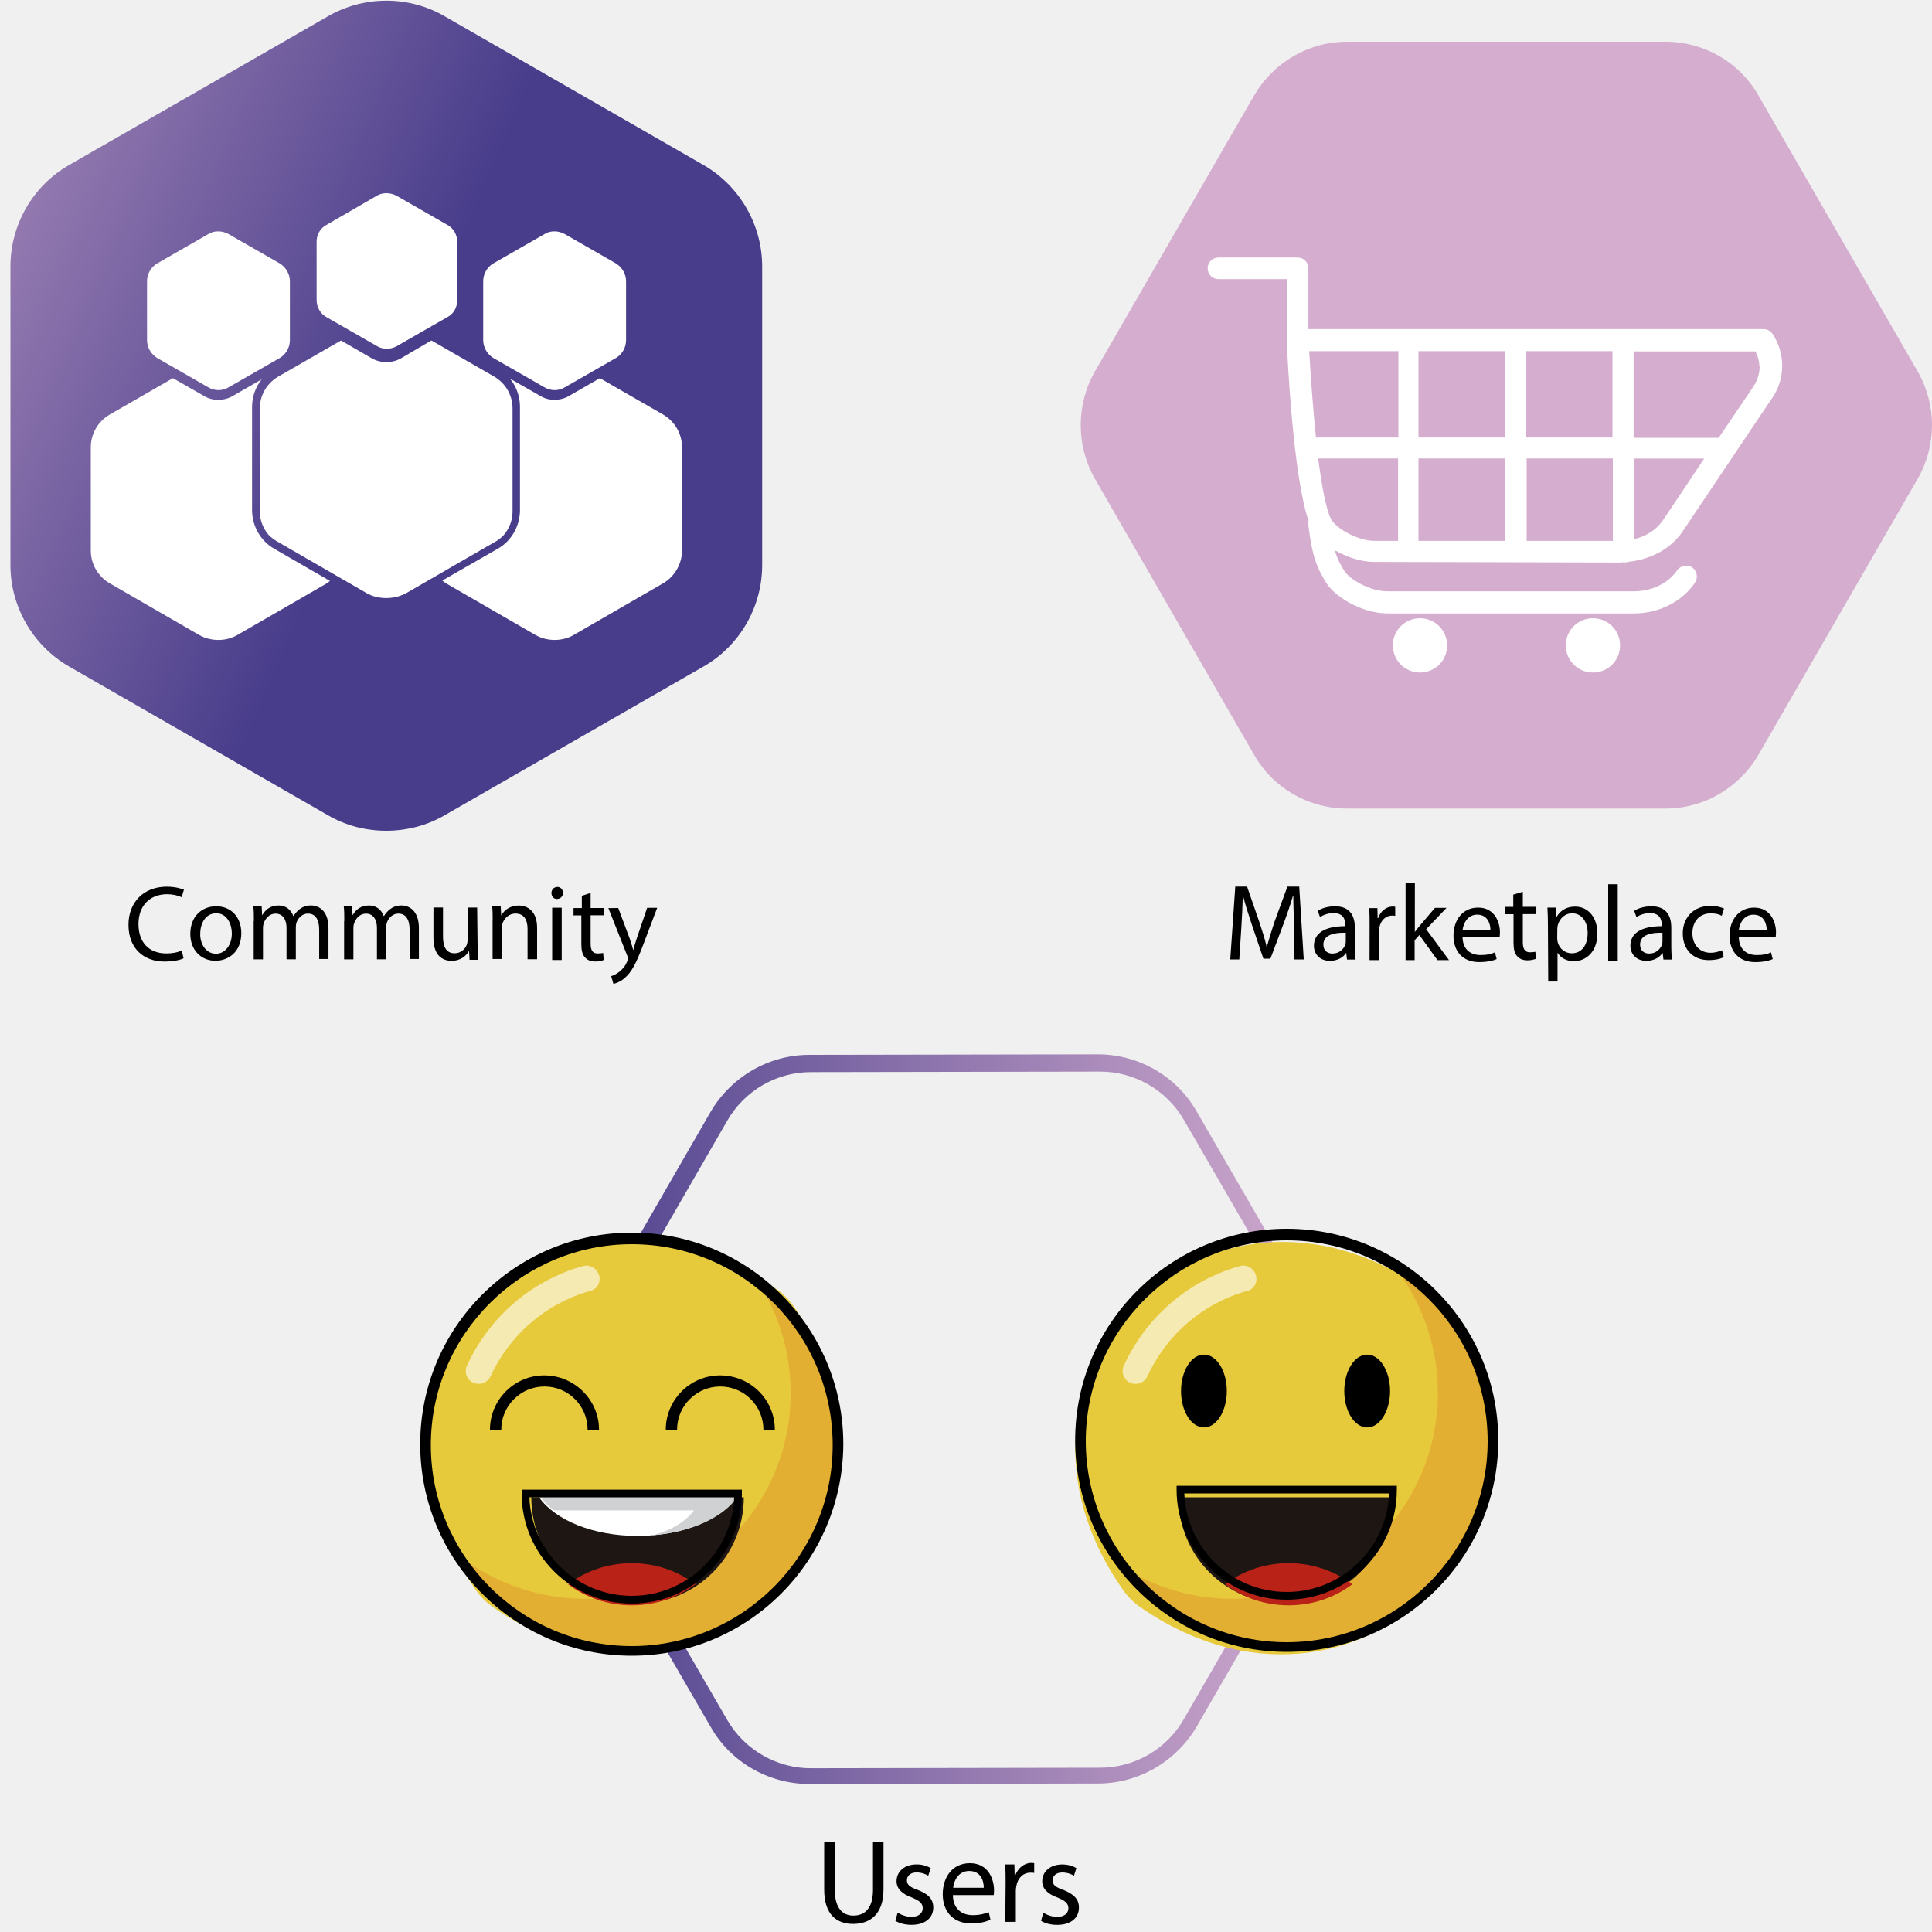
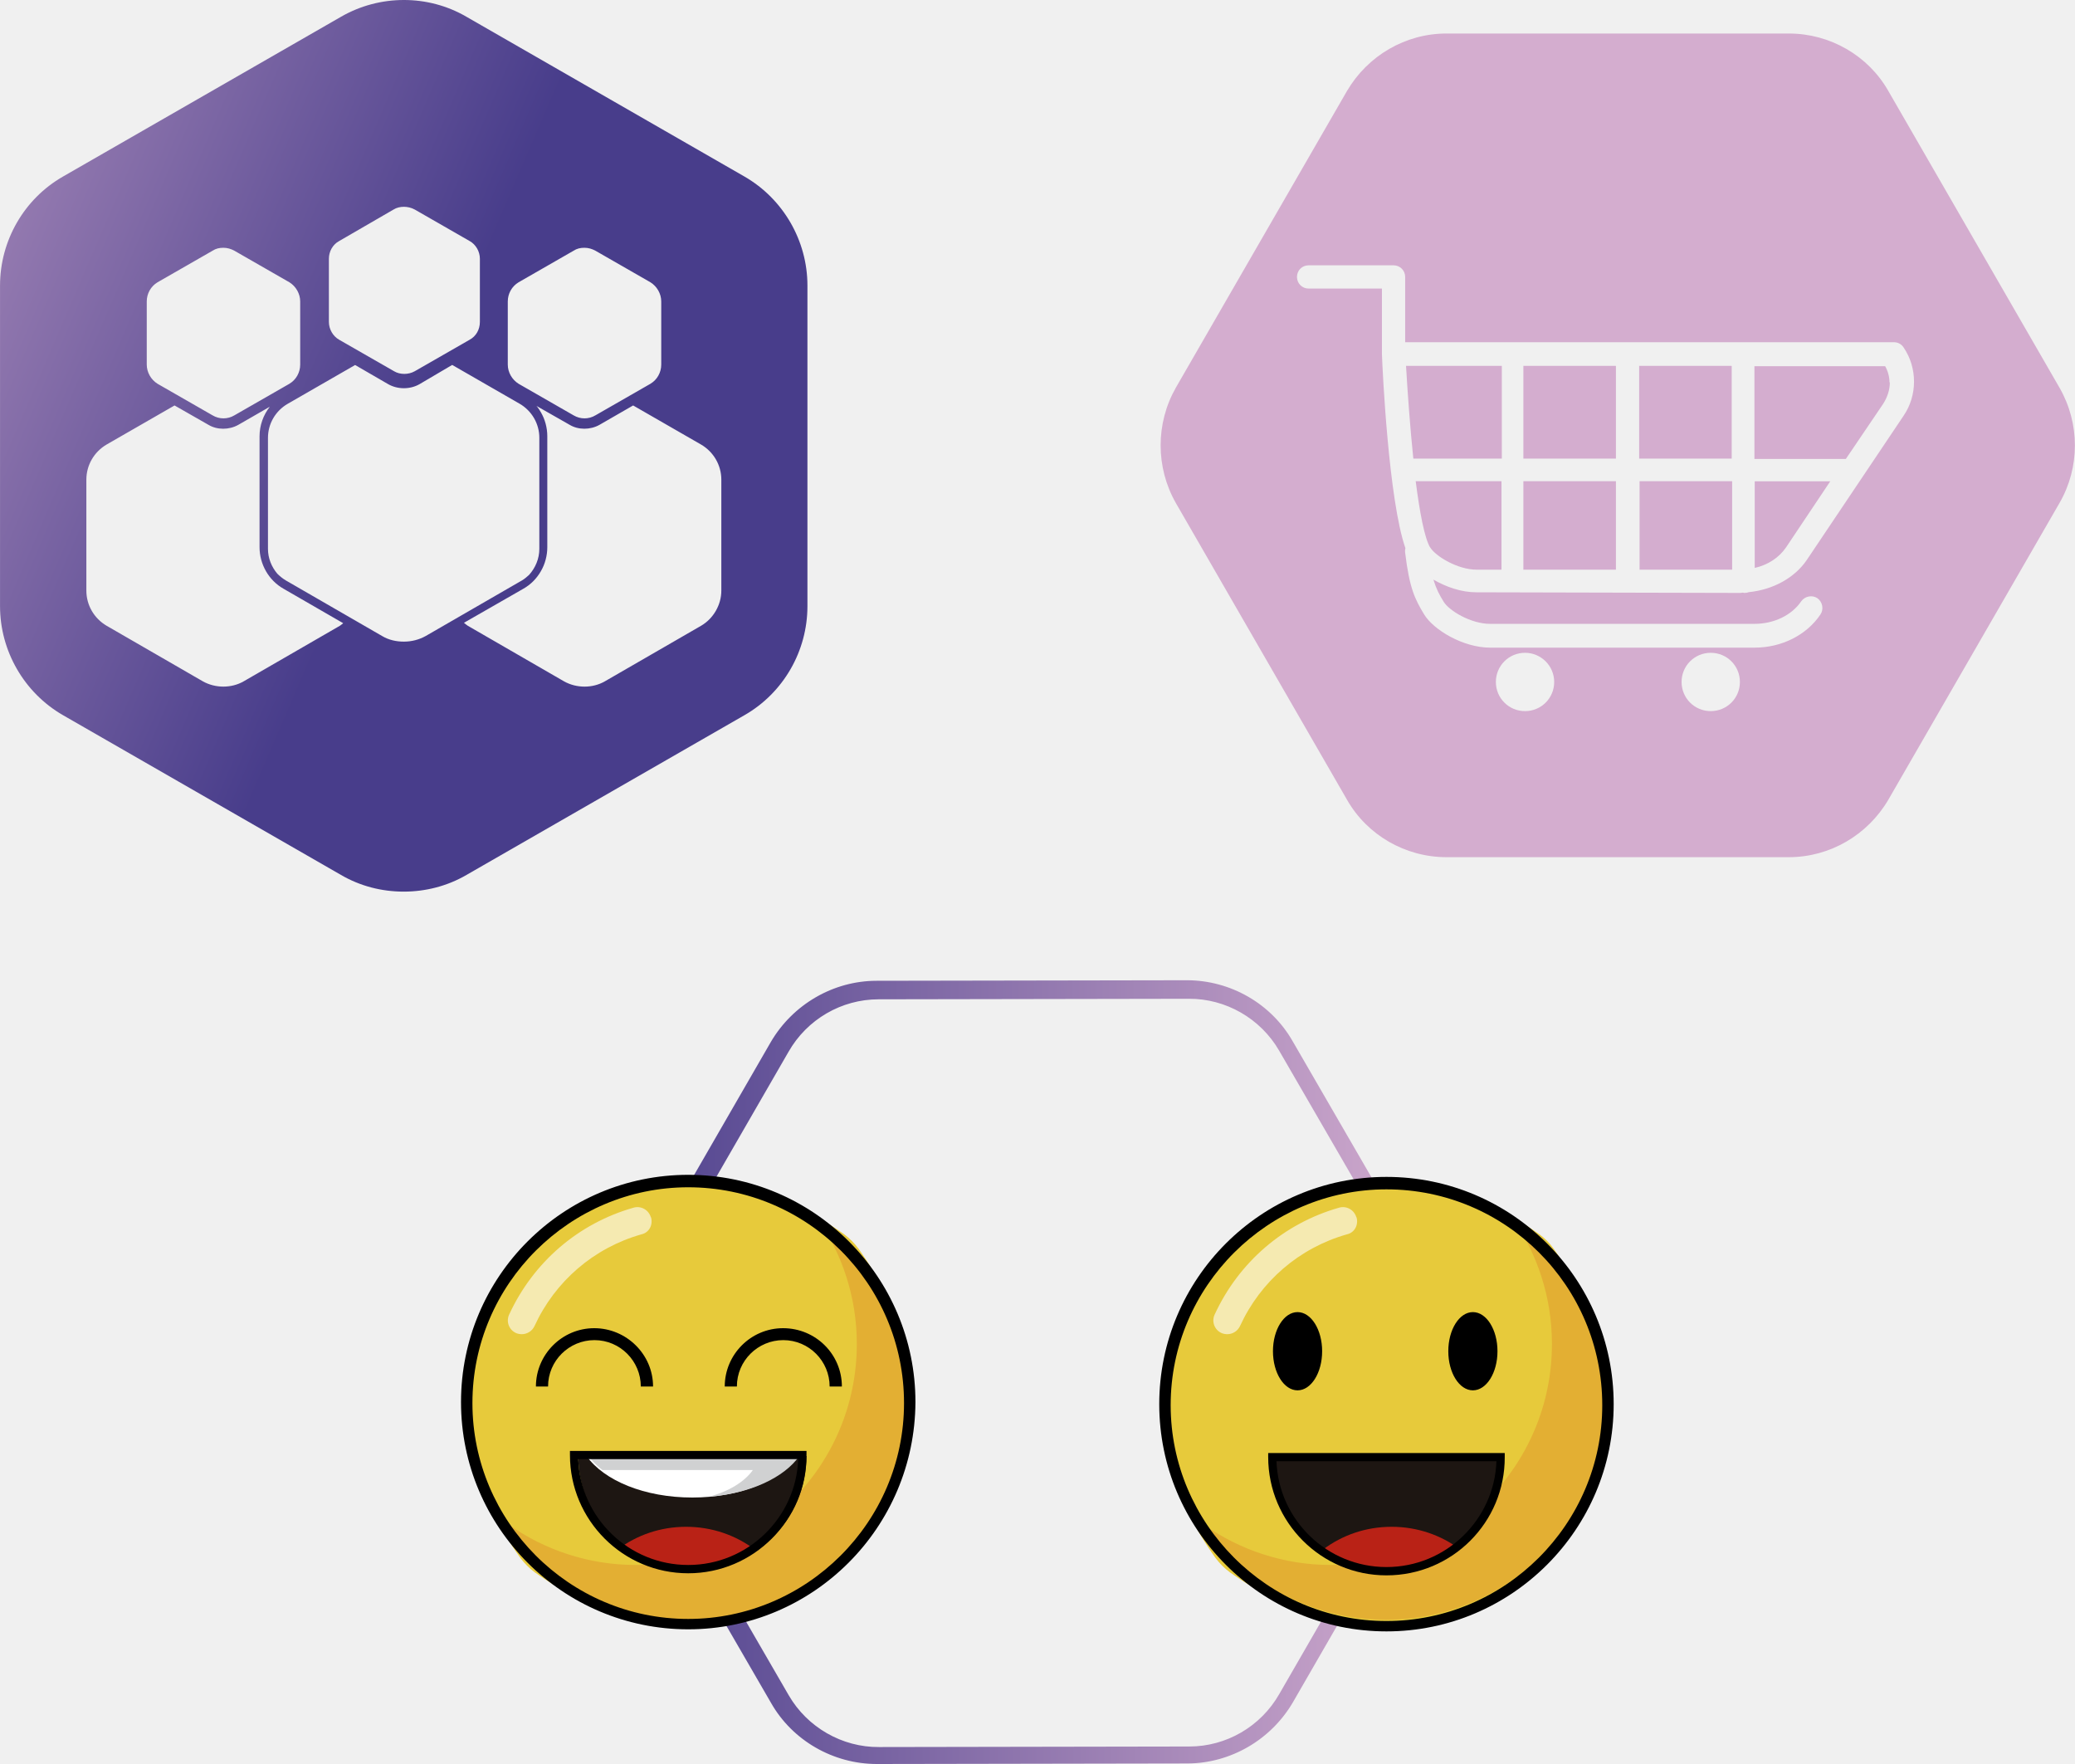
- <svg xmlns="http://www.w3.org/2000/svg" width="200" height="200" enable-background="new 162.6 165.5 763.9 768.8" version="1.1" viewBox="163 166 200 200">
+ <svg xmlns="http://www.w3.org/2000/svg" width="200" height="170" enable-background="new 162.6 165.5 763.9 768.8" version="1.1" viewBox="163 166 200 170">
  <defs>
-     <linearGradient id="SVGID_1_-3" x1="1426" x2="1426" y1="583" y2="898" gradientTransform="matrix(.000499 .26 -.26 .000499 452 -58.2)" gradientUnits="userSpaceOnUse">
+     <linearGradient id="SVGID_1_-3" x1="1426" x2="1426" y1="583" y2="898" gradientTransform="matrix(.000499 .26 -.26 .000499 452.7 -72.2)" gradientUnits="userSpaceOnUse">
      <stop stop-color="#d4adcf" offset="0" />
      <stop stop-color="#483d8b" offset="1" />
    </linearGradient>
-     <linearGradient id="SVGID_2_" x1="26.4" x2="312" y1="208" y2="331" gradientTransform="matrix(.26 0 0 .26 122 123)" gradientUnits="userSpaceOnUse">
+     <linearGradient id="SVGID_2_" x1="26.4" x2="312" y1="208" y2="331" gradientTransform="matrix(.26 0 0 .26 -41 -43)" gradientUnits="userSpaceOnUse">
      <stop stop-color="#d4adcf" offset="0" />
      <stop stop-color="#483d8b" offset="1" />
    </linearGradient>
  </defs>
-   <g stroke-width=".26">
-     <path d="m271 364c0.312 0.208 0.884 0.442 1.43 0.442 0.78 0 1.17-0.416 1.17-0.884 0-0.52-0.312-0.78-1.12-1.12-1.09-0.39-1.59-0.962-1.59-1.69 0-0.962 0.78-1.74 2.08-1.74 0.624 0 1.14 0.182 1.46 0.39l-0.26 0.78c-0.234-0.156-0.676-0.338-1.22-0.338-0.65 0-0.988 0.39-0.988 0.806 0 0.494 0.338 0.728 1.14 1.01 1.01 0.416 1.59 0.91 1.59 1.82 0 1.04-0.806 1.79-2.26 1.79-0.65 0-1.25-0.156-1.66-0.416zm-3.9-3.12c0-0.702 0-1.33-0.052-1.87h0.962l0.026 1.17h0.052c0.26-0.78 0.936-1.33 1.66-1.33 0.104 0 0.208 0 0.312 0.026v1.01c-0.104-0.026-0.234-0.026-0.39-0.026-0.754 0-1.33 0.572-1.46 1.4-0.026 0.156-0.052 0.312-0.052 0.494v3.2h-1.09zm-5.46 1.3c0.026 1.46 0.962 2.08 2.05 2.08 0.78 0 1.25-0.156 1.66-0.312l0.182 0.78c-0.39 0.182-1.04 0.39-1.98 0.39-1.85 0-2.96-1.2-2.96-3.02s1.04-3.22 2.81-3.22c1.95 0 2.5 1.72 2.5 2.81 0 0.234-0.026 0.416-0.026 0.494zm3.2-0.754c0-0.702-0.286-1.74-1.51-1.74-1.12 0-1.59 1.01-1.66 1.74zm-8.92 2.57c0.312 0.208 0.884 0.442 1.43 0.442 0.78 0 1.17-0.416 1.17-0.884 0-0.52-0.312-0.78-1.12-1.12-1.09-0.39-1.59-0.962-1.59-1.69 0-0.962 0.78-1.74 2.08-1.74 0.624 0 1.14 0.182 1.46 0.39l-0.26 0.78c-0.234-0.156-0.676-0.338-1.22-0.338-0.65 0-0.988 0.39-0.988 0.806 0 0.494 0.338 0.728 1.14 1.01 1.04 0.416 1.59 0.91 1.59 1.82 0 1.04-0.806 1.79-2.26 1.79-0.65 0-1.25-0.156-1.66-0.416zm-6.5-7.28v4.94c0 1.87 0.806 2.65 1.92 2.65 1.22 0 2.03-0.806 2.03-2.65v-4.94h1.09v4.86c0 2.55-1.35 3.59-3.15 3.59-1.69 0-2.99-0.962-2.99-3.56v-4.91h1.12v0.026z" />
-     <path d="m220 313c0-2.05 0.52-4.06 1.56-5.9l15-26c2.11-3.61 6.01-5.9 10.2-5.9l29.9-0.052c4.21 0 8.14 2.26 10.2 5.88l15 25.9c2.11 3.61 2.11 8.16 0.026 11.8l-15 26c-2.11 3.61-6.01 5.9-10.2 5.9l-29.9 0.052c-4.21 0-8.14-2.26-10.2-5.88l-15-25.9c-1.04-1.79-1.56-3.82-1.56-5.88zm81.9-0.156c0-1.72-0.468-3.48-1.35-5.02l-15-25.9c-1.79-3.09-5.15-5.02-8.71-4.99l-29.9 0.052c-3.56 0-6.89 1.92-8.68 5.07l-15 26c-1.79 3.09-1.79 6.97 0.026 10.1l15 25.9c1.79 3.09 5.15 5.02 8.71 4.99l29.9-0.052c3.56 0 6.89-1.92 8.68-5.07l15-26c0.884-1.56 1.33-3.3 1.33-5.04z" fill="url(#SVGID_1_-3)" />
-     <path d="m245 301c16 22.4-8.68 47.1-31.2 31.2-0.52-0.39-0.988-0.858-1.38-1.38-16-22.4 8.68-47.1 31.2-31.2 0.52 0.39 0.988 0.858 1.38 1.38z" fill="#e7ca3b" />
-     <path d="m241 298c2.42 3.46 3.85 7.67 3.85 12.2 0 11.8-9.57 21.3-21.3 21.3-4.52 0-8.74-1.43-12.2-3.85 3.85 5.54 10.3 9.13 17.5 9.13 11.8 0 21.3-9.57 21.3-21.3 0-7.28-3.59-13.6-9.13-17.5z" fill="#e3af33" />
-     <path d="m218 321c0 6.08 4.91 11 11 11s11-4.91 11-11z" fill="#1d1612" />
-     <path d="m235 330c-1.85-1.38-4.13-2.18-6.6-2.18-2.5 0-4.76 0.806-6.6 2.18 1.85 1.38 4.13 2.18 6.6 2.18s4.78-0.806 6.6-2.18z" fill="#b92216" />
-     <path d="m229 325c4.6 0 8.5-1.64 10.1-4h-20.3c1.69 2.37 5.59 4 10.2 4z" fill="#fff" />
-     <path d="m219 321c0.338 0.494 0.78 0.936 1.33 1.35h14.5c-0.806 1.14-2.34 2.08-4.26 2.57 3.98-0.286 7.31-1.85 8.76-3.95h-20.3z" fill="#d0d1d2" />
-     <path d="m225 298c-0.208-0.728-0.962-1.14-1.66-0.936-5.33 1.51-9.67 5.25-12 10.3-0.312 0.676-0.026 1.48 0.676 1.79 0.182 0.078 0.39 0.104 0.546 0.104 0.494 0 0.988-0.286 1.22-0.78 1.98-4.32 5.72-7.54 10.3-8.84 0.728-0.156 1.14-0.884 0.936-1.64z" enable-background="new    " fill="#fff" opacity=".6" />
-     <path d="m225 314h-1.17c0-2.44-1.98-4.47-4.47-4.47-2.44 0-4.47 1.98-4.47 4.47h-1.17c0-3.09 2.52-5.62 5.62-5.62s5.67 2.52 5.67 5.62zm18.2 0h-1.17c0-2.44-1.98-4.47-4.47-4.47-2.44 0-4.47 1.98-4.47 4.47h-1.17c0-3.09 2.52-5.62 5.62-5.62 3.15 0 5.67 2.52 5.67 5.62zm-14.8 23.4c-12.1 0-21.9-9.83-21.9-21.9 0-12.1 9.83-21.9 21.9-21.9 12.1 0 21.9 9.83 21.9 21.9-0.052 12.1-9.85 21.9-21.9 21.9zm0-42.6c-11.4 0-20.8 9.31-20.8 20.8 0 11.4 9.31 20.8 20.8 20.8 11.4 0 20.8-9.31 20.8-20.8s-9.33-20.8-20.8-20.8zm0 37.2c-6.27 0-11.4-5.1-11.4-11.4v-0.39h22.8v0.39c0 6.29-5.12 11.4-11.4 11.4zm-10.6-11c0.208 5.67 4.89 10.2 10.6 10.2 5.72 0 10.4-4.55 10.6-10.2z" />
-     <path d="m312 301c16 22.4-8.68 47.1-31.2 31.2-0.52-0.39-0.988-0.858-1.38-1.38-16-22.4 8.68-47.1 31.2-31.2 0.546 0.39 1.01 0.858 1.38 1.38z" fill="#e7ca3b" />
-     <path d="m308 298c2.42 3.46 3.85 7.67 3.85 12.2 0 11.8-9.57 21.3-21.3 21.3-4.52 0-8.74-1.43-12.2-3.85 3.85 5.54 10.3 9.13 17.5 9.13 11.8 0 21.3-9.57 21.3-21.3 0-7.28-3.59-13.6-9.13-17.5z" fill="#e3af33" />
-     <path d="m285 321c0 6.08 4.91 11 11 11s11-4.91 11-11z" fill="#1d1612" />
-     <path d="m303 330c-1.85-1.38-4.13-2.18-6.6-2.18-2.5 0-4.76 0.806-6.6 2.18 1.85 1.38 4.13 2.18 6.6 2.18 2.5 0 4.76-0.806 6.6-2.18z" fill="#b92216" />
-     <path d="m293 298c-0.208-0.728-0.962-1.14-1.66-0.936-5.33 1.51-9.67 5.25-12 10.3-0.312 0.676-0.026 1.48 0.676 1.79 0.182 0.078 0.39 0.104 0.546 0.104 0.494 0 0.988-0.286 1.22-0.78 1.98-4.32 5.72-7.54 10.3-8.84 0.728-0.156 1.14-0.884 0.936-1.64z" enable-background="new    " fill="#fff" opacity=".6" />
-     <path d="m290 310a2.37 3.77 0 0 1-2.37 3.77 2.37 3.77 0 0 1-2.37-3.77 2.37 3.77 0 0 1 2.37-3.77 2.37 3.77 0 0 1 2.37 3.77zm16.9 0a2.37 3.77 0 0 1-2.37 3.77 2.37 3.77 0 0 1-2.37-3.77 2.37 3.77 0 0 1 2.37-3.77 2.37 3.77 0 0 1 2.37 3.77zm-10.7 21.6c-6.27 0-11.4-5.1-11.4-11.4v-0.39h22.8v0.39c0.026 6.29-5.07 11.4-11.4 11.4zm-10.6-11c0.208 5.67 4.89 10.2 10.6 10.2 5.72 0 10.4-4.55 10.6-10.2zm10.6 16.4c-12.1 0-21.9-9.83-21.9-21.9 0-12.1 9.83-21.9 21.9-21.9 12.1 0 21.9 9.83 21.9 21.9s-9.83 21.9-21.9 21.9zm0-42.6c-11.4 0-20.8 9.31-20.8 20.8 0 11.4 9.31 20.8 20.8 20.8 11.4 0 20.8-9.31 20.8-20.8s-9.31-20.8-20.8-20.8z" />
-     <path d="m227 260 1.2 3.2c0.104 0.338 0.26 0.78 0.338 1.12h0.026c0.078-0.312 0.208-0.728 0.338-1.14l1.09-3.2h1.04l-1.46 3.85c-0.702 1.87-1.2 2.81-1.87 3.38-0.468 0.442-0.962 0.572-1.2 0.65l-0.234-0.806c0.234-0.078 0.572-0.234 0.858-0.468 0.26-0.208 0.624-0.572 0.806-1.09 0.052-0.078 0.078-0.182 0.078-0.234s-0.026-0.156-0.052-0.26l-1.98-4.99zm-2.86-1.56v1.56h1.4v0.754h-1.4v2.91c0 0.676 0.182 1.04 0.728 1.04 0.26 0 0.442-0.026 0.572-0.052l0.052 0.728c-0.208 0.078-0.494 0.156-0.884 0.156-0.468 0-0.806-0.156-1.04-0.416-0.286-0.286-0.39-0.754-0.39-1.4v-2.96h-0.806v-0.754h0.858v-1.27zm-2.86 0c0 0.312-0.234 0.624-0.624 0.624-0.338 0-0.572-0.26-0.572-0.624 0-0.338 0.26-0.624 0.624-0.624 0.338 0 0.572 0.286 0.572 0.624zm-1.12 6.94v-5.41h0.988v5.41zm-6.16-4.08c0-0.546 0-1.01-0.052-1.46h0.884l0.052 0.91h0.026c0.26-0.52 0.91-1.01 1.79-1.01 0.754 0 1.9 0.442 1.9 2.31v3.25h-0.988v-3.12c0-0.884-0.312-1.61-1.25-1.61-0.65 0-1.14 0.468-1.33 0.988-0.052 0.104-0.052 0.286-0.052 0.468v3.25h-0.988v-3.95zm-1.56 2.6c0 0.546 0 1.04 0.052 1.46h-0.884l-0.052-0.884h-0.026c-0.26 0.442-0.806 0.988-1.79 0.988-0.858 0-1.87-0.468-1.87-2.37v-3.15h0.988v3.02c0 1.01 0.312 1.72 1.2 1.72 0.676 0 1.12-0.468 1.27-0.91 0.052-0.156 0.078-0.312 0.078-0.494v-3.33h0.988zm-13.8-2.6c0-0.546 0-1.01-0.052-1.46h0.858l0.052 0.884h0.026c0.286-0.52 0.806-0.988 1.69-0.988 0.728 0 1.27 0.442 1.51 1.09h0.026c0.182-0.286 0.39-0.52 0.624-0.702 0.312-0.234 0.676-0.39 1.2-0.39 0.702 0 1.79 0.468 1.79 2.34v3.2h-0.962v-3.04c0-1.04-0.39-1.66-1.17-1.66-0.546 0-0.988 0.416-1.17 0.91-0.052 0.156-0.078 0.312-0.078 0.494v3.33h-0.962v-3.25c0-0.858-0.39-1.48-1.14-1.48-0.624 0-1.04 0.494-1.22 0.988-0.052 0.156-0.078 0.312-0.078 0.468v3.28h-0.962v-3.98h0.026zm-9.36 0c0-0.546 0-1.01-0.052-1.46h0.858l0.052 0.884h0.026c0.286-0.52 0.806-0.988 1.69-0.988 0.728 0 1.27 0.442 1.51 1.09h0.026c0.182-0.286 0.39-0.52 0.624-0.702 0.312-0.234 0.676-0.39 1.2-0.39 0.702 0 1.79 0.468 1.79 2.34v3.2h-0.962v-3.04c0-1.04-0.39-1.66-1.17-1.66-0.546 0-0.988 0.416-1.17 0.91-0.052 0.156-0.078 0.312-0.078 0.494v3.33h-0.962v-3.25c0-0.858-0.39-1.48-1.14-1.48-0.624 0-1.04 0.494-1.22 0.988-0.052 0.156-0.078 0.312-0.078 0.468v3.28h-0.962v-3.98h0.026zm-1.3 1.3c0 1.98-1.38 2.86-2.68 2.86-1.46 0-2.6-1.09-2.6-2.78 0-1.82 1.2-2.86 2.68-2.86 1.56 0 2.6 1.14 2.6 2.78zm-4.26 0.052c0 1.2 0.676 2.08 1.64 2.08 0.936 0 1.64-0.884 1.64-2.11 0-0.91-0.468-2.08-1.61-2.08s-1.66 1.09-1.66 2.11zm-1.72 2.55c-0.338 0.182-1.09 0.338-1.98 0.338-2.13 0-3.72-1.35-3.72-3.8 0-2.37 1.61-3.95 3.95-3.95 0.936 0 1.51 0.208 1.79 0.312l-0.234 0.78c-0.39-0.182-0.91-0.312-1.51-0.312-1.74 0-2.96 1.14-2.96 3.09 0 1.85 1.04 3.04 2.89 3.04 0.572 0 1.2-0.104 1.59-0.312z" />
-     <path d="m203 252c-2.11 0-4.19-0.52-6.06-1.61l-26.8-15.4c-3.74-2.16-6.06-6.19-6.06-10.5v-30.9c0-4.32 2.31-8.35 6.06-10.5l26.8-15.4c3.74-2.16 8.4-2.16 12.1 0l26.8 15.4c3.74 2.16 6.06 6.19 6.06 10.5v30.9c0 4.32-2.31 8.35-6.06 10.5l-26.8 15.4c-1.87 1.09-3.98 1.61-6.06 1.61z" fill="url(#SVGID_2_)" />
-     <path d="m203 186c-0.338 0-0.7 0.078-0.986 0.26l-5.25 3.04c-0.624 0.338-0.988 1.01-0.988 1.71v6.08c0 0.702 0.39 1.38 0.988 1.72l5.3 3.04c0.572 0.338 1.38 0.338 1.98 0l5.3-3.04c0.624-0.338 0.986-0.989 0.986-1.72v-6.08c0-0.702-0.388-1.38-0.986-1.71l-5.3-3.04c-0.338-0.182-0.703-0.26-1.04-0.26zm17.4 3.95c-0.39 0-0.727 0.077-1.04 0.285l-5.3 3.04c-0.65 0.39-1.04 1.09-1.04 1.85v6.08c0 0.754 0.415 1.46 1.04 1.85l5.3 3.04c0.65 0.39 1.46 0.39 2.11 0l5.3-3.04c0.65-0.39 1.04-1.09 1.04-1.85v-6.08c0-0.754-0.415-1.46-1.04-1.85l-5.3-3.04c-0.338-0.182-0.676-0.285-1.07-0.285zm-34.8 0c-0.39 0-0.727 0.077-1.04 0.285l-5.3 3.04c-0.65 0.39-1.04 1.09-1.04 1.85v6.08c0 0.754 0.415 1.46 1.04 1.85l5.3 3.04c0.65 0.39 1.46 0.39 2.11 0l5.3-3.04c0.65-0.39 1.04-1.09 1.04-1.85v-6.08c0-0.754-0.415-1.46-1.04-1.85l-5.3-3.04c-0.338-0.182-0.676-0.285-1.07-0.285zm12.7 11.3-6.5 3.74c-1.17 0.676-1.9 1.92-1.9 3.28v10.7c0 0.895 0.341 1.73 0.896 2.39 0.245 0.243 0.515 0.465 0.818 0.646l9.28 5.36c0.65 0.39 1.38 0.545 2.11 0.545s1.46-0.181 2.11-0.545l9.28-5.36c0.246-0.146 0.46-0.333 0.67-0.521 0.619-0.685 0.994-1.57 0.994-2.52v-10.7c0-1.35-0.726-2.6-1.9-3.28l-6.5-3.74-3.15 1.85c-0.91 0.52-2.11 0.52-3.02 0zm26.8 3.9-3.25 1.87c-0.884 0.494-2.03 0.494-2.86 0l-3.21-1.83c0.031 0.036 0.065 0.07 0.094 0.107 0.122 0.16 0.232 0.328 0.332 0.502 0.1 0.174 0.189 0.354 0.266 0.539 0.077 0.186 0.143 0.376 0.195 0.57 0.053 0.195 0.092 0.395 0.119 0.596 0.027 0.201 0.041 0.403 0.041 0.607v10.7c0 0.205-0.014 0.408-0.041 0.609-0.027 0.201-0.067 0.399-0.119 0.594-0.053 0.195-0.118 0.385-0.195 0.57-0.077 0.186-0.166 0.367-0.266 0.541-0.1 0.174-0.21 0.34-0.332 0.5s-0.254 0.312-0.396 0.455c-0.142 0.143-0.294 0.275-0.455 0.398-0.161 0.123-0.331 0.235-0.51 0.336l-5.72 3.28c0.124 0.094 0.233 0.205 0.369 0.285l9.28 5.36c1.2 0.676 2.76 0.676 3.93 0l9.28-5.36c1.2-0.702 1.95-2.03 1.95-3.38v-10.7c0-1.4-0.753-2.68-1.95-3.38zm-44.2 0-6.55 3.77c-1.2 0.702-1.95 1.98-1.95 3.38v10.7c0 1.4 0.755 2.68 1.95 3.38l9.28 5.36c1.2 0.676 2.76 0.676 3.93 0l9.28-5.36c0.116-0.068 0.207-0.167 0.314-0.246l-5.75-3.32c-1.43-0.806-2.31-2.37-2.31-4v-10.7c0-1.04 0.361-2.04 0.986-2.84l-3.04 1.75c-0.884 0.494-2.03 0.494-2.86 0z" fill="#fff" />
-     <path d="m343 263c0.026 1.35 0.884 1.87 1.85 1.87 0.702 0 1.14-0.104 1.48-0.286l0.182 0.702c-0.338 0.156-0.936 0.312-1.82 0.312-1.66 0-2.65-1.09-2.65-2.73s0.962-2.91 2.55-2.91c1.74 0 2.26 1.56 2.26 2.55 0 0.208-0.026 0.338-0.026 0.468h-3.8v0.026zm2.89-0.702c0-0.624-0.26-1.61-1.38-1.61-0.988 0-1.43 0.91-1.51 1.61zm-4.45 2.78c-0.26 0.156-0.806 0.312-1.56 0.312-1.64 0-2.68-1.12-2.68-2.76 0-1.66 1.14-2.86 2.89-2.86 0.572 0 1.09 0.156 1.38 0.286l-0.234 0.754c-0.234-0.156-0.624-0.26-1.14-0.26-1.22 0-1.9 0.91-1.9 2.05 0 1.25 0.806 2.03 1.87 2.03 0.546 0 0.936-0.156 1.2-0.26zm-6.24 0.26-0.078-0.676h-0.026c-0.286 0.442-0.884 0.806-1.66 0.806-1.09 0-1.66-0.754-1.66-1.56 0-1.33 1.17-2.03 3.25-2.03v-0.104c0-0.442-0.104-1.25-1.22-1.25-0.494 0-1.01 0.156-1.4 0.416l-0.234-0.65c0.442-0.286 1.09-0.468 1.79-0.468 1.66 0 2.05 1.14 2.05 2.21v2.03c0 0.468 0.026 0.936 0.078 1.27h-0.858zm-0.13-2.78c-1.09-0.026-2.29 0.182-2.29 1.22 0 0.65 0.442 0.936 0.936 0.936 0.702 0 1.14-0.442 1.33-0.91 0.026-0.078 0.052-0.208 0.052-0.312v-0.936zm-5.59-5.02h0.988v7.96h-0.988zm-6.24 4.16c0-0.702-0.026-1.25-0.052-1.74h0.884l0.052 0.936h0.026c0.416-0.676 1.04-1.04 1.92-1.04 1.33 0 2.29 1.12 2.29 2.76 0 1.95-1.2 2.89-2.44 2.89-0.702 0-1.35-0.312-1.66-0.858h-0.026v2.96h-0.962zm0.962 1.43c0 0.156 0.026 0.286 0.052 0.416 0.182 0.676 0.754 1.14 1.46 1.14 1.04 0 1.64-0.858 1.64-2.11 0-1.09-0.572-2.03-1.61-2.03-0.676 0-1.27 0.468-1.48 1.22-0.026 0.104-0.052 0.26-0.052 0.416zm-3.56-4.81v1.56h1.4v0.754h-1.4v2.91c0 0.676 0.208 1.04 0.728 1.04 0.26 0 0.442-0.026 0.572-0.052l0.052 0.728c-0.208 0.078-0.494 0.156-0.884 0.156-0.468 0-0.806-0.156-1.04-0.416-0.286-0.286-0.39-0.754-0.39-1.4v-2.96h-0.884v-0.754h0.858v-1.27zm-6.24 4.68c0.026 1.35 0.884 1.87 1.87 1.87 0.702 0 1.14-0.104 1.48-0.286l0.182 0.702c-0.338 0.156-0.936 0.312-1.82 0.312-1.66 0-2.65-1.09-2.65-2.73s0.962-2.91 2.55-2.91c1.74 0 2.26 1.56 2.26 2.55 0 0.208-0.026 0.338-0.026 0.468h-3.85zm2.89-0.702c0-0.624-0.26-1.61-1.38-1.61-0.988 0-1.43 0.91-1.51 1.61zm-7.83 0.182c0.156-0.208 0.338-0.442 0.494-0.624l1.59-1.87h1.2l-2.11 2.21 2.37 3.2h-1.2l-1.87-2.6-0.494 0.546v2.05h-0.936v-7.96h0.962zm-4.68-0.78c0-0.65 0-1.2-0.052-1.69h0.858l0.026 1.04h0.052c0.234-0.728 0.858-1.2 1.48-1.2 0.104 0 0.182 0 0.286 0.026v0.936c-0.078-0.026-0.208-0.026-0.312-0.026-0.702 0-1.2 0.52-1.33 1.25-0.026 0.156-0.052 0.286-0.052 0.468v2.89h-0.962zm-2.34 3.64-0.078-0.676h-0.026c-0.286 0.442-0.884 0.806-1.66 0.806-1.09 0-1.66-0.754-1.66-1.56 0-1.33 1.17-2.03 3.25-2.03v-0.104c0-0.442-0.104-1.25-1.22-1.25-0.494 0-1.01 0.156-1.4 0.416l-0.234-0.65c0.442-0.286 1.09-0.468 1.79-0.468 1.66 0 2.05 1.14 2.05 2.21v2.03c0 0.468 0.026 0.936 0.078 1.27h-0.858zm-0.156-2.78c-1.09-0.026-2.29 0.182-2.29 1.22 0 0.65 0.442 0.936 0.936 0.936 0.702 0 1.14-0.442 1.33-0.91 0.026-0.078 0.052-0.208 0.052-0.312v-0.936zm-5.3-0.598c-0.052-1.04-0.104-2.31-0.104-3.25h-0.026c-0.26 0.884-0.572 1.82-0.962 2.86l-1.38 3.67h-0.728l-1.22-3.59c-0.338-1.04-0.676-2.05-0.884-2.91h-0.026c-0.026 0.936-0.078 2.18-0.156 3.33l-0.208 3.25h-0.936l0.52-7.54h1.22l1.27 3.67c0.312 0.936 0.572 1.74 0.754 2.55h0.026c0.208-0.754 0.468-1.59 0.78-2.55l1.35-3.67h1.22l0.468 7.54h-0.962z" />
-     <path d="m363 210c0-1.9-0.494-3.82-1.48-5.54l-16.5-28.6c-1.95-3.43-5.64-5.54-9.59-5.54h-33c-3.95 0-7.59 2.13-9.59 5.54l-16.5 28.6c-1.95 3.43-1.95 7.67 0 11.1l16.5 28.6c1.95 3.43 5.64 5.54 9.59 5.54h33c3.95 0 7.59-2.13 9.59-5.54l16.5-28.6c0.988-1.72 1.48-3.61 1.48-5.54z" fill="#d4adcf" />
-     <path d="m310 230c-1.56 0-2.81 1.25-2.81 2.81s1.25 2.81 2.81 2.81 2.81-1.25 2.81-2.81-1.27-2.81-2.81-2.81zm17.9 0c-1.56 0-2.81 1.25-2.81 2.81s1.25 2.81 2.81 2.81 2.81-1.25 2.81-2.81-1.25-2.81-2.81-2.81zm2.86-5.77c0.078 0 0.156-0.026 0.234-0.026 0.052 0 0.078 0.026 0.156 0.026 0.156 0 0.286-0.026 0.442-0.078 2.29-0.234 4.37-1.35 5.56-3.09l9.33-13.9c0.676-0.988 1.01-2.13 1.01-3.3s-0.338-2.31-1.01-3.3c-0.208-0.312-0.546-0.494-0.936-0.494h-47.1v-6.29c0-0.624-0.494-1.12-1.12-1.12h-8.19c-0.624 0-1.12 0.494-1.12 1.12s0.494 1.12 1.12 1.12h7.07v6.32c0.052 1.56 0.65 14.1 2.26 18.7-0.026 0.104-0.052 0.26-0.026 0.416 0.416 3.48 0.962 4.52 1.82 5.95 0.91 1.51 3.77 3.22 6.37 3.22h25.5c2.6 0 5.02-1.22 6.34-3.2 0.338-0.494 0.208-1.2-0.286-1.56-0.494-0.338-1.2-0.208-1.56 0.286-0.91 1.35-2.63 2.18-4.5 2.18h-25.5c-1.85 0-3.95-1.27-4.47-2.13-0.416-0.676-0.702-1.2-0.988-2.13 1.22 0.702 2.68 1.22 4.13 1.22zm-29.9-4.37c-0.546-0.91-1.01-3.38-1.4-6.4h8.27v8.53h-2.39c-1.82 0-3.93-1.27-4.47-2.13zm29.1 2.13h-8.92v-8.53h8.92zm-11.2 0h-8.92v-8.53h8.92zm2.24-10.7v-8.94h8.92v8.94zm-2.24 0h-8.92v-8.94h8.92zm16.4 8.55c-0.676 0.988-1.74 1.69-3.02 1.98v-8.35h7.28zm10-15.9c0 0.728-0.234 1.43-0.65 2.08l-3.59 5.3h-8.81v-8.94h12.6c0.26 0.468 0.416 1.01 0.416 1.56zm-37.4-1.59v8.94h-8.53c-0.312-3.02-0.546-6.29-0.702-8.94z" fill="#fff" />
+   <g transform="translate(-1.08 -.07031)" stroke-width=".26">
+     <g transform="translate(1.115 -.6097)">
+       <path d="m220.7 299c0-2.05 0.52-4.06 1.56-5.9l15-26c2.11-3.61 6.01-5.9 10.2-5.9l29.9-0.052c4.21 0 8.14 2.26 10.2 5.88l15 25.9c2.11 3.61 2.11 8.16 0.026 11.8l-15 26c-2.11 3.61-6.01 5.9-10.2 5.9l-29.9 0.052c-4.21 0-8.14-2.26-10.2-5.88l-15-25.9c-1.04-1.79-1.56-3.82-1.56-5.88zm81.9-0.156c0-1.72-0.468-3.48-1.35-5.02l-15-25.9c-1.79-3.09-5.15-5.02-8.71-4.99l-29.9 0.052c-3.56 0-6.89 1.92-8.68 5.07l-15 26c-1.79 3.09-1.79 6.97 0.026 10.1l15 25.9c1.79 3.09 5.15 5.02 8.71 4.99l29.9-0.052c3.56 0 6.89-1.92 8.68-5.07l15-26c0.884-1.56 1.33-3.3 1.33-5.04z" fill="url(#SVGID_1_-3)" />
+       <path d="m245.7 287c16 22.4-8.68 47.1-31.2 31.2-0.52-0.39-0.988-0.858-1.38-1.38-16-22.4 8.68-47.1 31.2-31.2 0.52 0.39 0.988 0.858 1.38 1.38z" fill="#e7ca3b" />
+       <path d="m241.7 284c2.42 3.46 3.85 7.67 3.85 12.2 0 11.8-9.57 21.3-21.3 21.3-4.52 0-8.74-1.43-12.2-3.85 3.85 5.54 10.3 9.13 17.5 9.13 11.8 0 21.3-9.57 21.3-21.3 0-7.28-3.59-13.6-9.13-17.5z" fill="#e3af33" />
+       <path d="m218.7 307c0 6.08 4.91 11 11 11s11-4.91 11-11z" fill="#1d1612" />
+       <path d="m235.7 316c-1.85-1.38-4.13-2.18-6.6-2.18-2.5 0-4.76 0.806-6.6 2.18 1.85 1.38 4.13 2.18 6.6 2.18s4.78-0.806 6.6-2.18z" fill="#b92216" />
+       <path d="m229.7 311c4.6 0 8.5-1.64 10.1-4h-20.3c1.69 2.37 5.59 4 10.2 4z" fill="#fff" />
+       <path d="m219.7 307c0.338 0.494 0.78 0.936 1.33 1.35h14.5c-0.806 1.14-2.34 2.08-4.26 2.57 3.98-0.286 7.31-1.85 8.76-3.95h-20.3z" fill="#d0d1d2" />
+       <path d="m225.7 284c-0.208-0.728-0.962-1.14-1.66-0.936-5.33 1.51-9.67 5.25-12 10.3-0.312 0.676-0.026 1.48 0.676 1.79 0.182 0.078 0.39 0.104 0.546 0.104 0.494 0 0.988-0.286 1.22-0.78 1.98-4.32 5.72-7.54 10.3-8.84 0.728-0.156 1.14-0.884 0.936-1.64z" enable-background="new    " fill="#fff" opacity=".6" />
+       <path d="m225.9 300.3h-1.17c0-2.44-1.98-4.47-4.47-4.47-2.44 0-4.47 1.98-4.47 4.47h-1.17c0-3.09 2.52-5.62 5.62-5.62s5.67 2.52 5.67 5.62zm18.2 0h-1.17c0-2.44-1.98-4.47-4.47-4.47-2.44 0-4.47 1.98-4.47 4.47h-1.17c0-3.09 2.52-5.62 5.62-5.62 3.15 0 5.67 2.52 5.67 5.62zm-14.8 23.4c-12.1 0-21.9-9.83-21.9-21.9 0-12.1 9.83-21.9 21.9-21.9 12.1 0 21.9 9.83 21.9 21.9-0.052 12.1-9.85 21.9-21.9 21.9zm0-42.6c-11.4 0-20.8 9.31-20.8 20.8 0 11.4 9.31 20.8 20.8 20.8 11.4 0 20.8-9.31 20.8-20.8s-9.33-20.8-20.8-20.8zm0 37.2c-6.27 0-11.4-5.1-11.4-11.4v-0.39h22.8v0.39c0 6.29-5.12 11.4-11.4 11.4zm-10.6-11c0.208 5.67 4.89 10.2 10.6 10.2 5.72 0 10.4-4.55 10.6-10.2z" />
+       <path d="m312.7 287c16 22.4-8.68 47.1-31.2 31.2-0.52-0.39-0.988-0.858-1.38-1.38-16-22.4 8.68-47.1 31.2-31.2 0.546 0.39 1.01 0.858 1.38 1.38z" fill="#e7ca3b" />
+       <path d="m308.7 284c2.42 3.46 3.85 7.67 3.85 12.2 0 11.8-9.57 21.3-21.3 21.3-4.52 0-8.74-1.43-12.2-3.85 3.85 5.54 10.3 9.13 17.5 9.13 11.8 0 21.3-9.57 21.3-21.3 0-7.28-3.59-13.6-9.13-17.5z" fill="#e3af33" />
+       <path d="m285.7 307c0 6.08 4.91 11 11 11s11-4.91 11-11z" fill="#1d1612" />
+       <path d="m303.7 316c-1.85-1.38-4.13-2.18-6.6-2.18-2.5 0-4.76 0.806-6.6 2.18 1.85 1.38 4.13 2.18 6.6 2.18 2.5 0 4.76-0.806 6.6-2.18z" fill="#b92216" />
+       <path d="m293.7 284c-0.208-0.728-0.962-1.14-1.66-0.936-5.33 1.51-9.67 5.25-12 10.3-0.312 0.676-0.026 1.48 0.676 1.79 0.182 0.078 0.39 0.104 0.546 0.104 0.494 0 0.988-0.286 1.22-0.78 1.98-4.32 5.72-7.54 10.3-8.84 0.728-0.156 1.14-0.884 0.936-1.64z" enable-background="new    " fill="#fff" opacity=".6" />
+       <path d="m290.4 296.9a2.37 3.77 0 0 1-2.37 3.77 2.37 3.77 0 0 1-2.37-3.77 2.37 3.77 0 0 1 2.37-3.77 2.37 3.77 0 0 1 2.37 3.77zm16.9 0a2.37 3.77 0 0 1-2.37 3.77 2.37 3.77 0 0 1-2.37-3.77 2.37 3.77 0 0 1 2.37-3.77 2.37 3.77 0 0 1 2.37 3.77zm-10.7 21.6c-6.27 0-11.4-5.1-11.4-11.4v-0.39h22.8v0.39c0.026 6.29-5.07 11.4-11.4 11.4zm-10.6-11c0.208 5.67 4.89 10.2 10.6 10.2 5.72 0 10.4-4.55 10.6-10.2zm10.6 16.4c-12.1 0-21.9-9.83-21.9-21.9 0-12.1 9.83-21.9 21.9-21.9 12.1 0 21.9 9.83 21.9 21.9s-9.83 21.9-21.9 21.9zm0-42.6c-11.4 0-20.8 9.31-20.8 20.8 0 11.4 9.31 20.8 20.8 20.8 11.4 0 20.8-9.31 20.8-20.8s-9.31-20.8-20.8-20.8z" />
+     </g>
+     <path d="m303.5 169.3c-3.95 0-7.59 2.129-9.59 5.539l-16.5 28.6c-1.95 3.43-1.95 7.67 0 11.1l16.5 28.6c1.95 3.43 5.64 5.539 9.59 5.539h33c3.95 0 7.59-2.129 9.59-5.539l16.5-28.6c0.988-1.72 1.48-3.611 1.48-5.541v-0.019c0-1.9-0.494-3.819-1.48-5.539l-16.5-28.6c-1.95-3.43-5.64-5.539-9.59-5.539zm-13.29 22.34h8.189c0.626 0 1.119 0.495 1.119 1.119v6.291h47.1c0.39 0 0.728 0.182 0.935 0.494 0.672 0.99 1.01 2.129 1.01 3.299s-0.334 2.313-1.01 3.301l-9.33 13.9c-1.19 1.74-3.271 2.856-5.561 3.09-0.156 0.052-0.285 0.078-0.441 0.078-0.078 0-0.104-0.027-0.156-0.027-0.078 0-0.156 0.027-0.234 0.027l-25.46-0.061c-1.45 0-2.911-0.519-4.131-1.221 0.286 0.93 0.572 1.455 0.988 2.131 0.52 0.86 2.619 2.131 4.469 2.131h25.5c1.87 0 3.59-0.832 4.5-2.182 0.36-0.494 1.067-0.623 1.561-0.285 0.494 0.36 0.625 1.067 0.287 1.561-1.32 1.98-3.74 3.199-6.34 3.199h-25.5c-2.6 0-5.461-1.711-6.371-3.221-0.858-1.43-1.404-2.469-1.82-5.949-0.026-0.156 1e-3 -0.312 0.027-0.416-1.61-4.6-2.21-17.14-2.262-18.7v-6.32h-7.068c-0.626 0-1.121-0.495-1.121-1.121s0.497-1.119 1.121-1.119zm9.391 9.691c0.156 2.65 0.391 5.919 0.703 8.939h8.529v-8.939zm11.31 0v8.939h8.92v-8.939zm11.16 0v8.939h8.92v-8.939zm11.11 0.031v8.939h8.811l3.59-5.301c0.416-0.65 0.65-1.352 0.65-2.08h-0.033c0-0.55-0.156-1.091-0.416-1.559zm-32.65 11.08c0.39 3.02 0.852 5.488 1.398 6.398h0.01c0.54 0.86 2.651 2.131 4.471 2.131h2.391v-8.529zm10.38 0v8.529h8.92v-8.529zm11.2 0v8.529h8.922v-8.529zm11.1 0.01v8.35c1.28-0.29 2.344-0.993 3.02-1.98l4.26-6.369zm-22.14 16.53c1.54 0 2.811 1.251 2.811 2.811s-1.251 2.809-2.811 2.809-2.811-1.249-2.811-2.809 1.251-2.811 2.811-2.811zm17.9 0c1.56 0 2.811 1.251 2.811 2.811s-1.251 2.809-2.811 2.809-2.811-1.249-2.811-2.809 1.251-2.811 2.811-2.811z" fill="#d4adcf" />
+     <path transform="translate(163,166)" d="m40.01 0.07c-2.095 0-4.196 0.539-6.066 1.619l-26.8 15.4c-3.75 2.15-6.061 6.18-6.061 10.5v30.9c0 4.31 2.321 8.34 6.061 10.5l26.8 15.4c1.87 1.09 3.951 1.609 6.061 1.609 2.074-0.003 4.175-0.523 6.039-1.609l26.8-15.4c3.75-2.15 6.061-6.18 6.061-10.5v-30.9c0-4.31-2.321-8.34-6.061-10.5l-26.8-15.4c-1.85-1.08-3.938-1.619-6.033-1.619zm-0.006 19.93h0.004c0.337 0 0.703 0.078 1.041 0.26l5.299 3.041c0.598 0.33 0.986 1.007 0.986 1.709v6.08c0 0.731-0.362 1.383-0.986 1.721l-5.299 3.039c-0.6 0.338-1.408 0.338-1.98 0l-5.301-3.039c-0.598-0.34-0.988-1.019-0.988-1.721v-6.08c0-0.7 0.364-1.371 0.988-1.709l5.25-3.041c0.286-0.182 0.648-0.26 0.986-0.26zm-17.4 3.949c0.394 0 0.732 0.103 1.07 0.285l5.301 3.041c0.625 0.39 1.039 1.096 1.039 1.85v6.08c0 0.76-0.389 1.46-1.039 1.85l-5.301 3.041c-0.65 0.39-1.459 0.39-2.109 0l-5.301-3.041c-0.625-0.39-1.039-1.096-1.039-1.85v-6.08c0-0.76 0.389-1.46 1.039-1.85l5.301-3.041c0.313-0.208 0.649-0.285 1.039-0.285zm34.8 0c0.394 0 0.732 0.103 1.07 0.285l5.299 3.041c0.625 0.39 1.041 1.096 1.041 1.85v6.08c0 0.76-0.391 1.46-1.041 1.85l-5.299 3.041c-0.65 0.39-1.461 0.39-2.111 0l-5.299-3.041c-0.625-0.39-1.041-1.096-1.041-1.85v-6.08c0-0.76 0.391-1.46 1.041-1.85l5.299-3.041c0.313-0.208 0.651-0.285 1.041-0.285zm-12.74 11.29 6.5 3.74c1.174 0.68 1.9 1.931 1.9 3.281v10.7c0 0.95-0.375 1.835-0.994 2.52-0.21 0.188-0.424 0.376-0.67 0.521l-9.281 5.359c-0.65 0.364-1.379 0.545-2.109 0.545s-1.459-0.155-2.109-0.545l-9.281-5.359c-0.303-0.181-0.571-0.404-0.816-0.646-0.555-0.66-0.896-1.494-0.896-2.389v-10.7c0-1.36 0.73-2.603 1.9-3.279l6.5-3.74 3.188 1.846c0.91 0.52 2.11 0.52 3.02 0zm-26.76 3.906 3.279 1.873c0.83 0.494 1.975 0.494 2.859 0l3.041-1.75c-0.625 0.8-0.986 1.8-0.986 2.84v10.7c0 1.63 0.88 3.194 2.311 4l5.75 3.32c-0.107 0.079-0.199 0.178-0.315 0.246l-9.279 5.359c-1.17 0.676-2.73 0.676-3.93 0l-9.281-5.359c-1.195-0.7-1.949-1.981-1.949-3.381v-10.7c0-1.4 0.749-2.679 1.949-3.381zm44.2 0 6.553 3.77c1.197 0.7 1.949 1.979 1.949 3.379v10.7c0 1.35-0.749 2.679-1.949 3.381l-9.281 5.359c-1.17 0.676-2.73 0.676-3.93 0l-9.279-5.359c-0.136-0.08-0.245-0.191-0.369-0.285l5.721-3.279c0.179-0.101 0.349-0.213 0.51-0.336 0.161-0.123 0.313-0.255 0.455-0.398s0.273-0.295 0.395-0.455 0.232-0.326 0.332-0.5c0.1-0.174 0.191-0.355 0.268-0.541 0.077-0.185 0.141-0.375 0.193-0.57 0.052-0.195 0.092-0.393 0.119-0.594s0.041-0.404 0.041-0.609v-10.7c0-0.204-0.014-0.406-0.041-0.607-0.027-0.201-0.067-0.401-0.119-0.596-0.052-0.194-0.117-0.384-0.193-0.57-0.077-0.185-0.168-0.365-0.268-0.539-0.1-0.174-0.21-0.342-0.332-0.502-0.029-0.037-0.063-0.071-0.094-0.107l3.211 1.83c0.83 0.494 1.975 0.494 2.859 0z" fill="url(#SVGID_2_)" />
  </g>
</svg>
